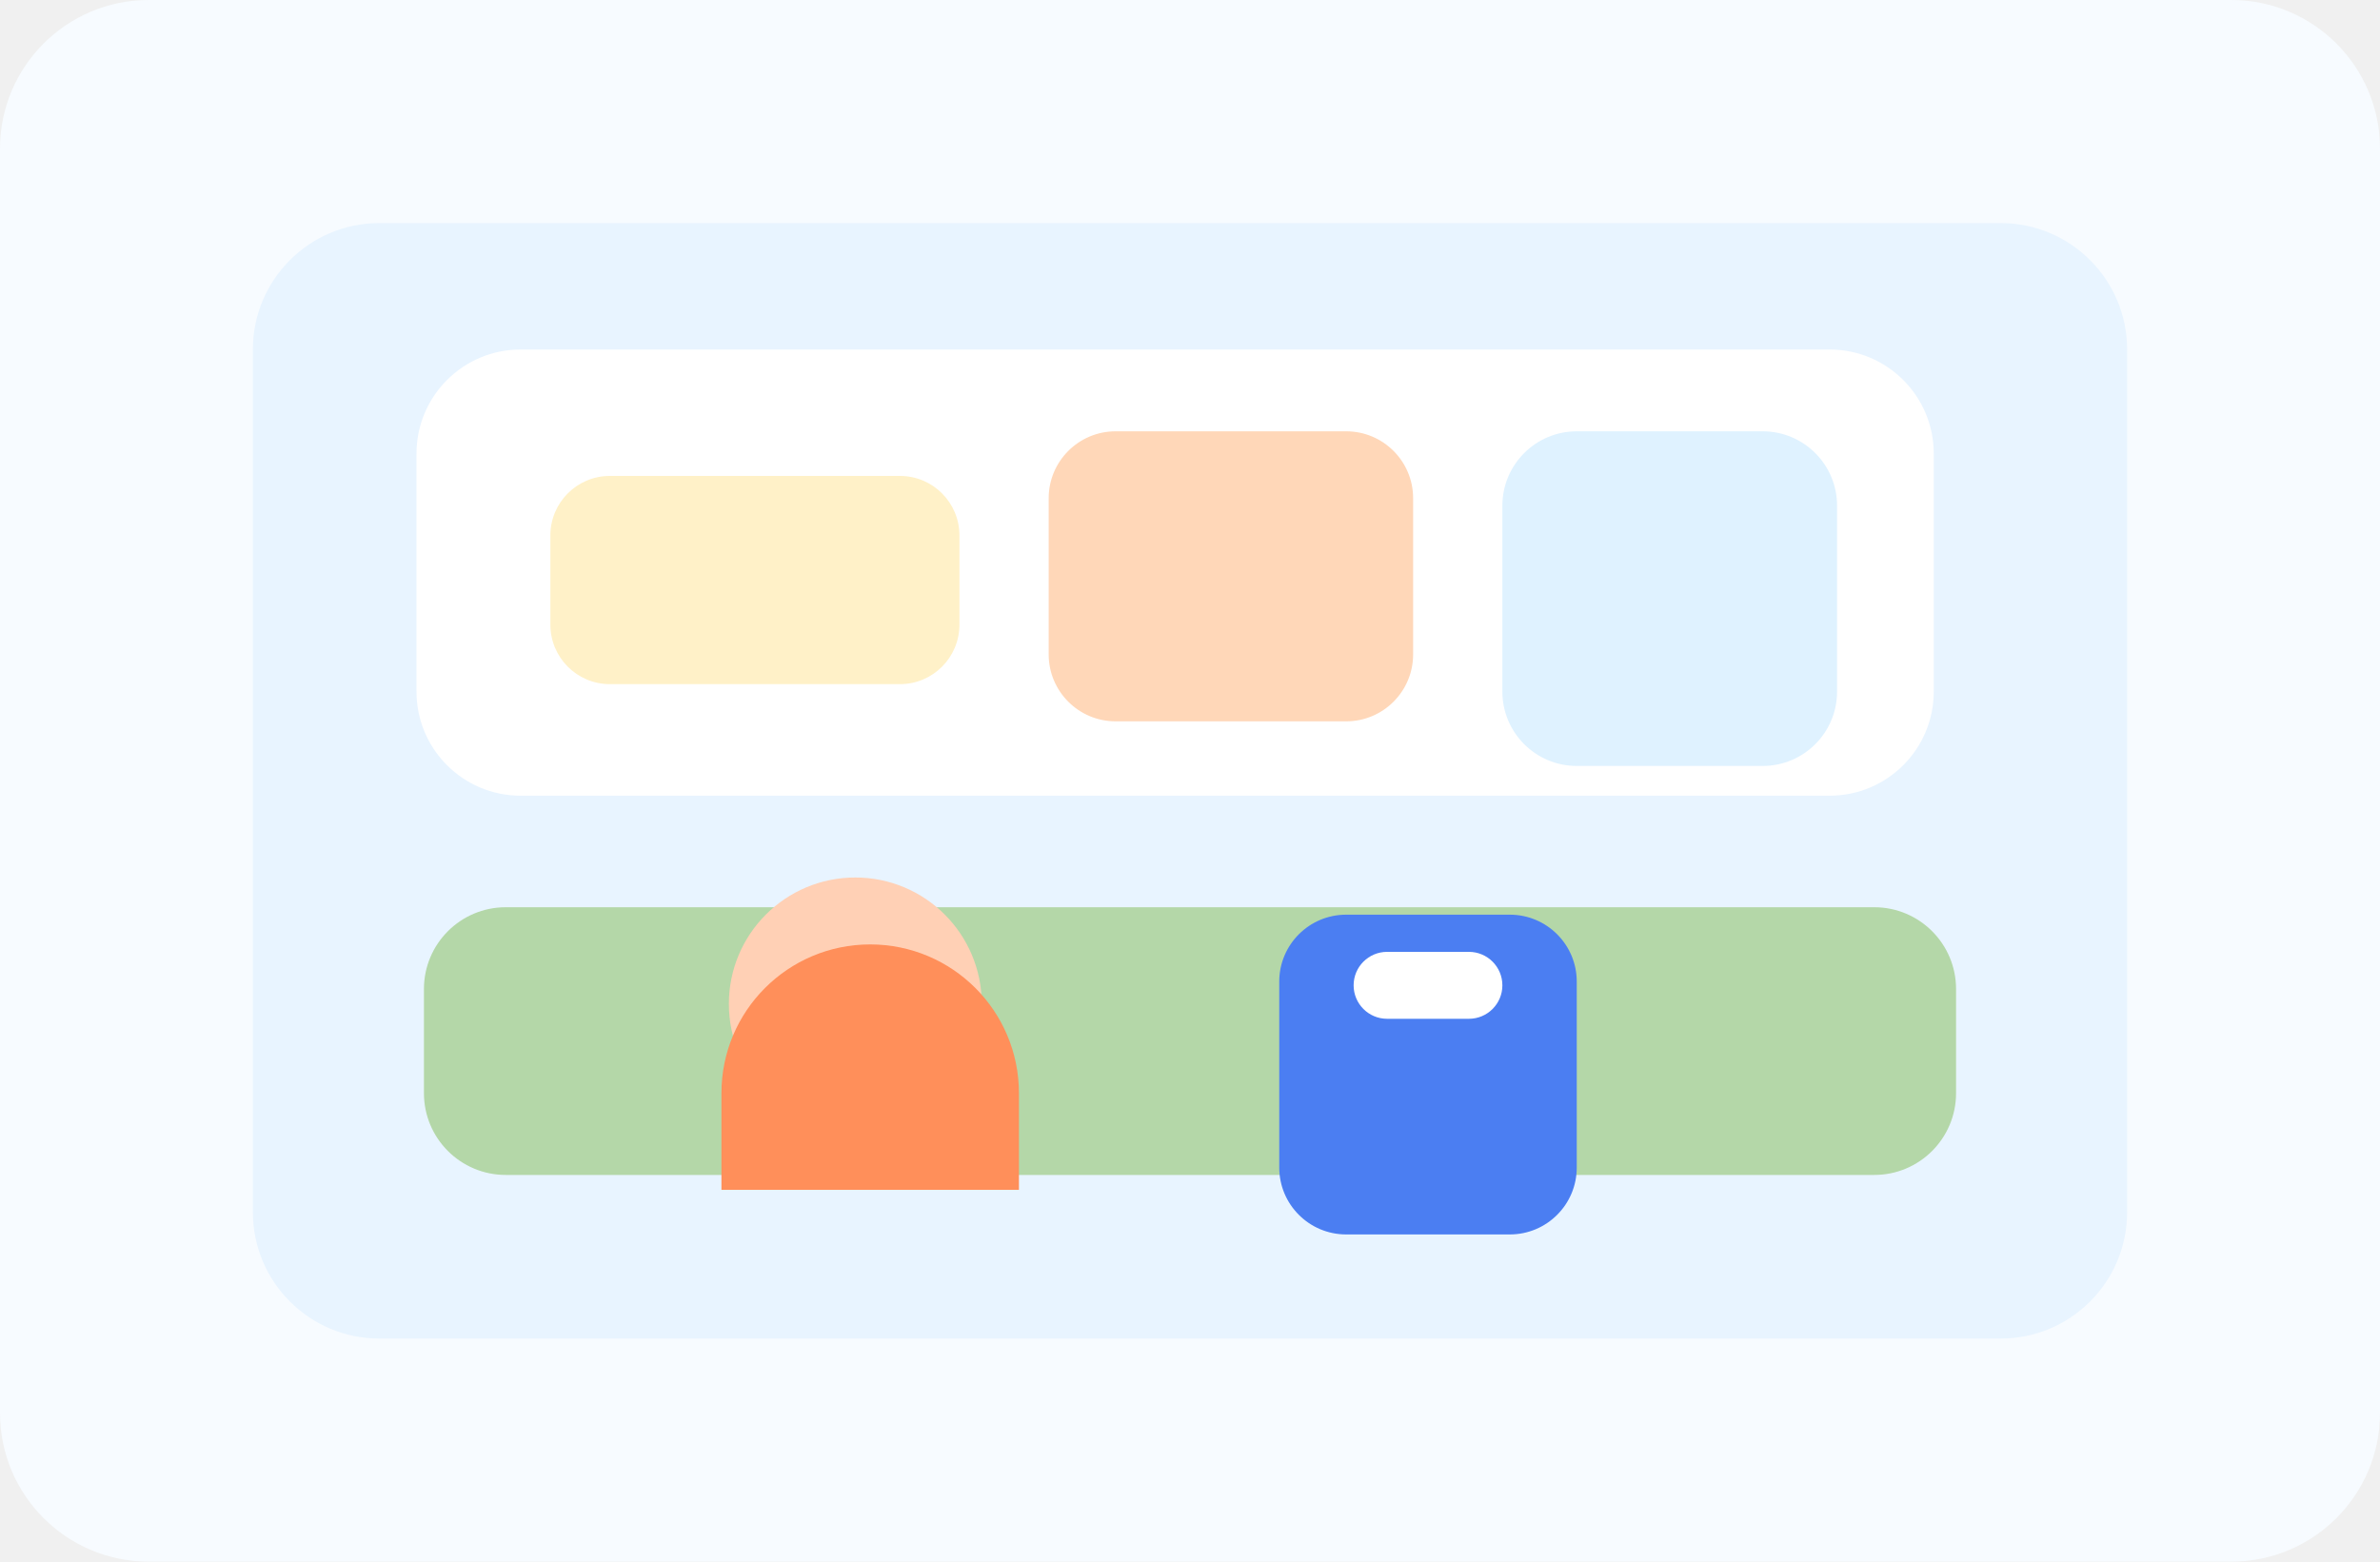
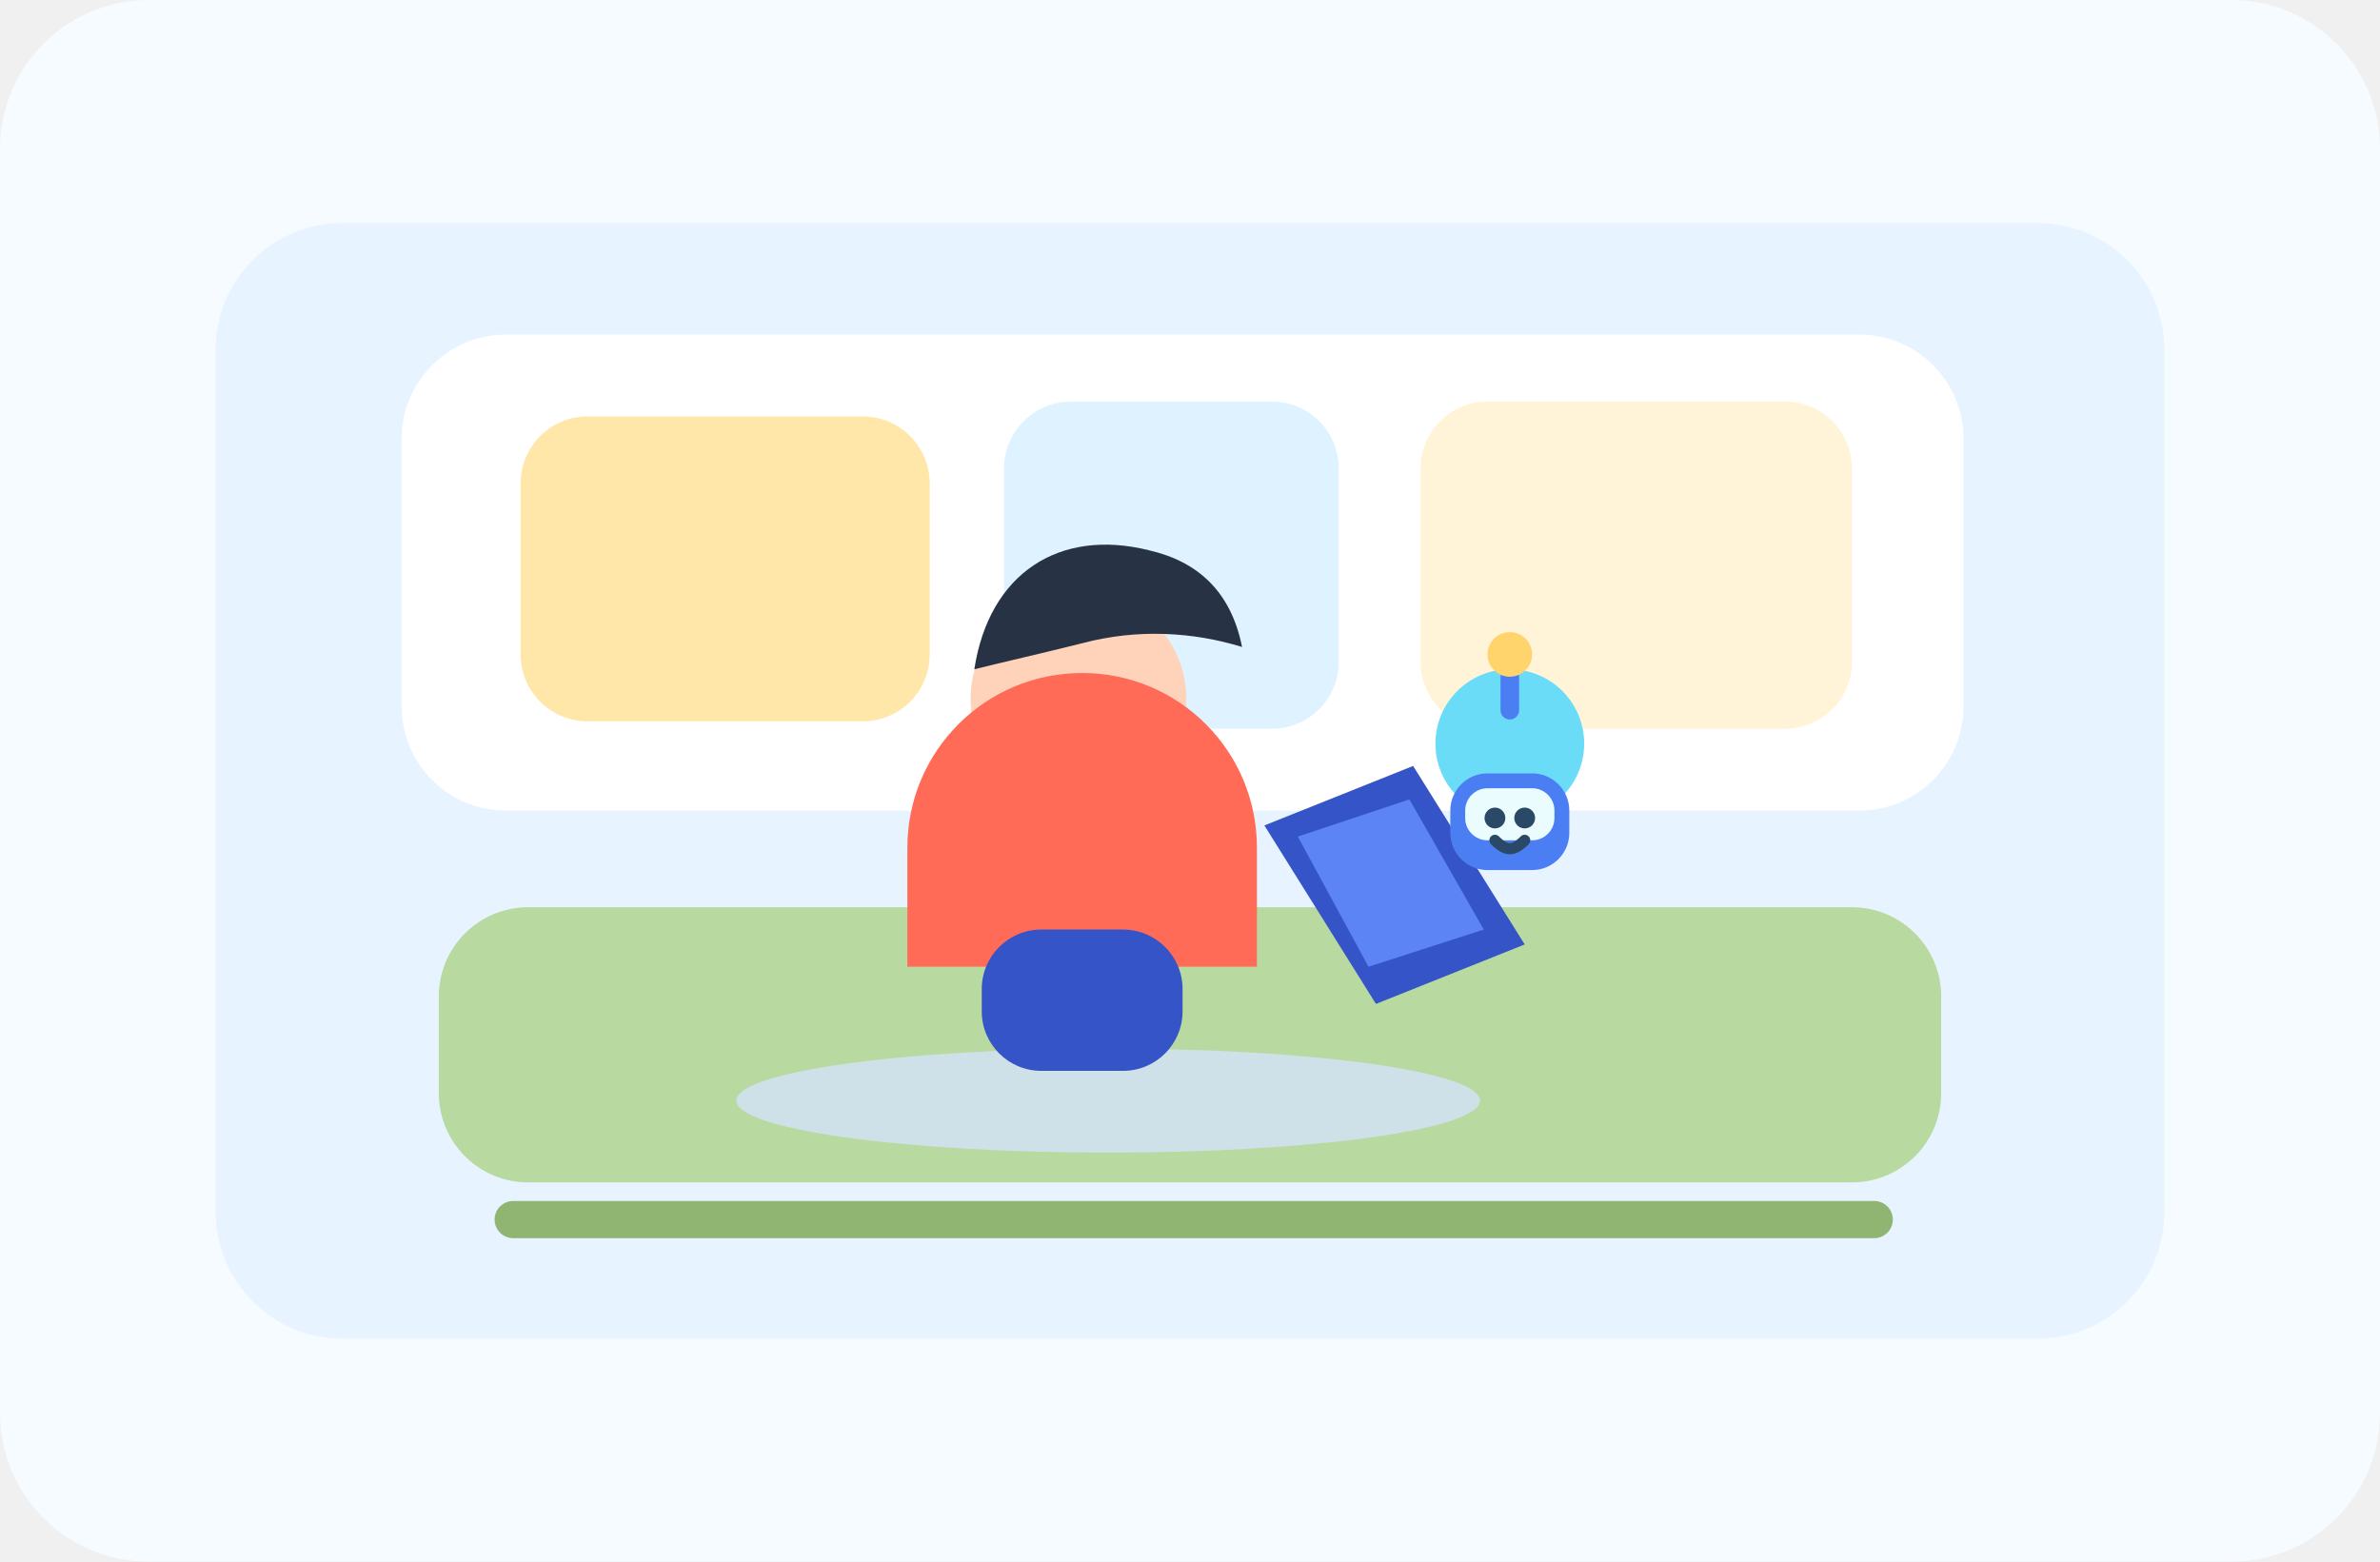
<svg xmlns="http://www.w3.org/2000/svg" width="640" height="420" viewBox="0 0 640 420" fill="none">
-   <rect width="640" height="420" rx="40" fill="#F7FBFF" />
-   <rect x="68" y="60" width="504" height="300" rx="34" fill="#E8F4FF" />
-   <rect x="112" y="94" width="408" height="120" rx="28" fill="#FFFFFF" />
-   <rect x="114" y="244" width="412" height="72" rx="22" fill="#B4D7A8" />
-   <rect x="148" y="128" width="110" height="56" rx="16" fill="#FFF1C8" />
-   <rect x="282" y="116" width="98" height="78" rx="18" fill="#FFD7B8" />
-   <rect x="404" y="116" width="90" height="90" rx="20" fill="#DFF2FF" />
-   <circle cx="230" cy="270" r="34" fill="#FFD0B5" />
-   <path d="M194 294C194 271.909 211.909 254 234 254C256.091 254 274 271.909 274 294V320H194V294Z" fill="#FF8F5A" />
-   <rect x="344" y="246" width="80" height="86" rx="18" fill="#4B7EF2" />
-   <rect x="364" y="256" width="40" height="18" rx="9" fill="#FFFFFF" />
+   <rect width="640" height="420" rx="40" fill="#F5FBFF" />
+   <rect x="58" y="60" width="524" height="300" rx="34" fill="#E7F4FF" />
+   <rect x="108" y="90" width="420" height="128" rx="28" fill="#FFFFFF" />
+   <rect x="118" y="244" width="404" height="74" rx="24" fill="#B8D99F" />
+   <rect x="140" y="112" width="110" height="82" rx="18" fill="#FFE7A9" />
+   <rect x="270" y="108" width="90" height="88" rx="18" fill="#DFF2FF" />
+   <rect x="382" y="108" width="116" height="88" rx="18" fill="#FFF4D8" />
+   <g transform="translate(160 136)">
+     <ellipse cx="138" cy="160" rx="100" ry="14" fill="#CEE0E8" />
+     <circle cx="130" cy="52" r="29" fill="#FFD3BA" />
+     <path d="M102 44C106 18 125 6 149 12C162 15 171 23 174 38C161 34 146 33 131 37C119 40 110 42 102 44Z" fill="#273344" />
+     <circle cx="120" cy="54" r="3.5" fill="#273344" />
+     <circle cx="141" cy="54" r="3.5" fill="#273344" />
+     <path d="M121 68C127 73 135 73 141 68" stroke="#C56E57" stroke-width="4" stroke-linecap="round" />
+     <path d="M84 92C84 66 105 45 131 45C157 45 178 66 178 92V124H84V92Z" fill="#FF6B57" />
+     <rect x="104" y="114" width="54" height="38" rx="16" fill="#3554C7" />
+     <path d="M180 86L220 70L250 118L210 134L180 86Z" fill="#3554C7" />
+     <path d="M189 89L219 79L239 114L208 124L189 89Z" fill="#5C84F5" />
+     <circle cx="246" cy="64" r="20" fill="#6ADCF8" />
+     <rect x="230" y="72" width="32" height="26" rx="10" fill="#4C7EF3" />
+     <rect x="234" y="76" width="24" height="14" rx="6" fill="#EBFCFF" />
+     <circle cx="242" cy="84" r="2.8" fill="#294967" />
+     <circle cx="250" cy="84" r="2.8" fill="#294967" />
+     <path d="M242 90C245 93 247 93 250 90" stroke="#294967" stroke-width="3" stroke-linecap="round" />
+     <path d="M246 46V55" stroke="#4C7EF3" stroke-width="5" stroke-linecap="round" />
+     <circle cx="246" cy="40" r="6" fill="#FFD46C" />
+   </g>
+   <path d="M138 328H504" stroke="#90B573" stroke-width="10" stroke-linecap="round" />
</svg>
